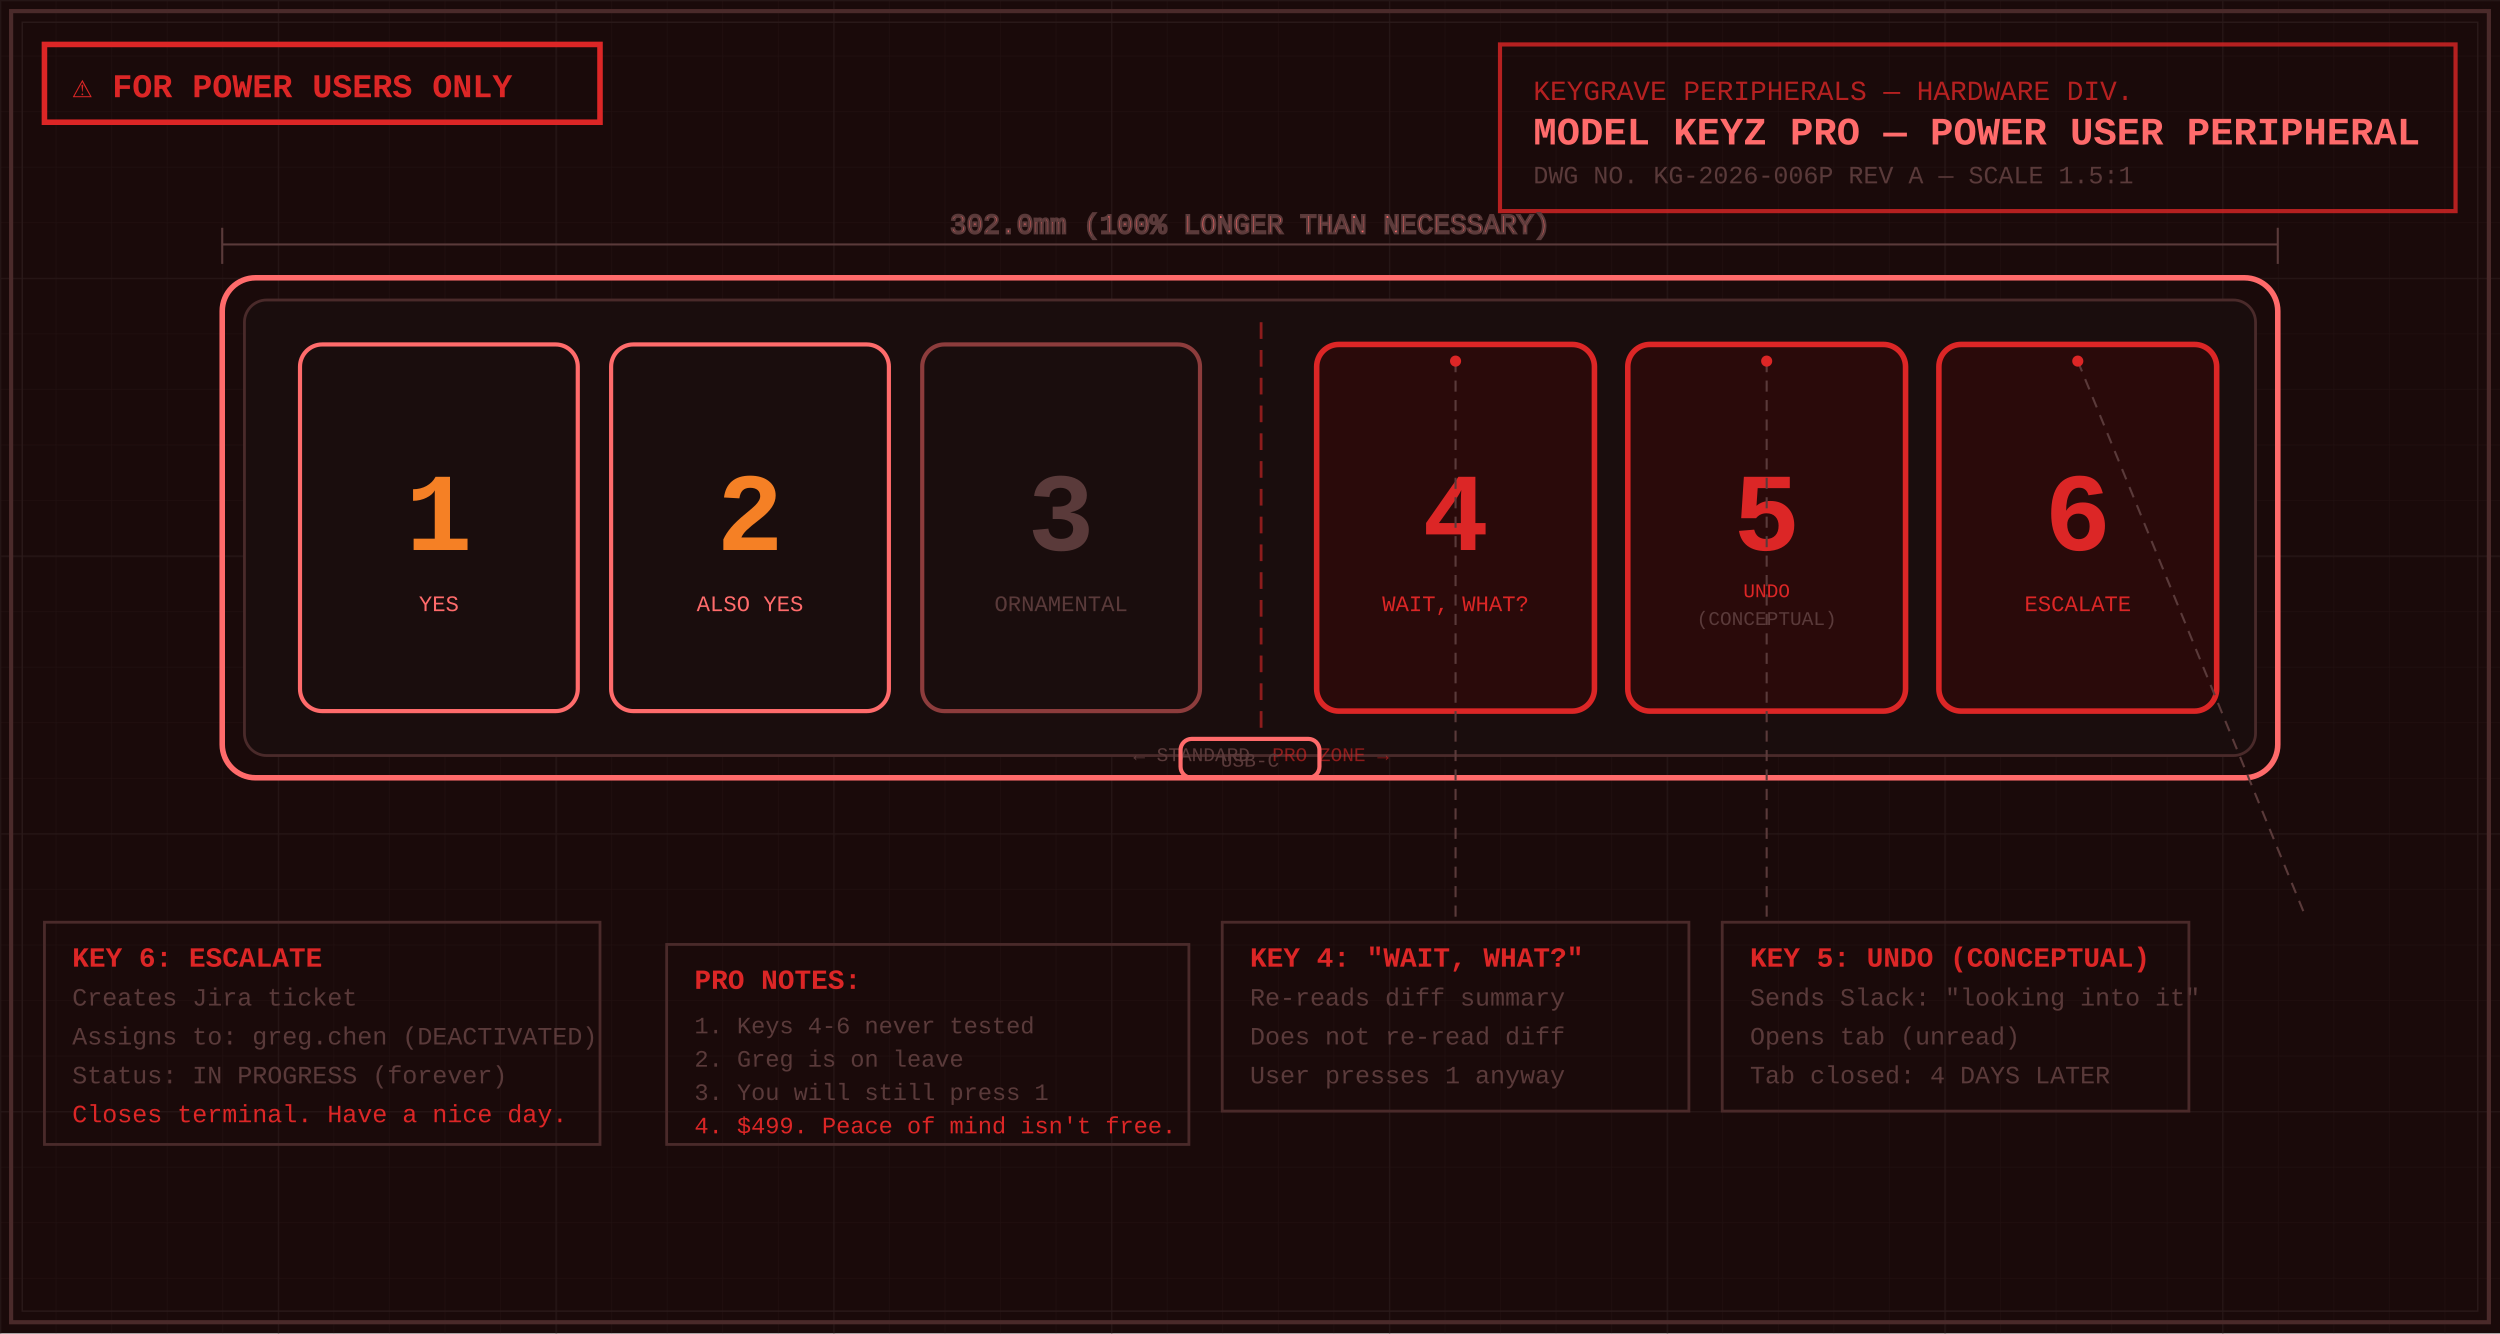
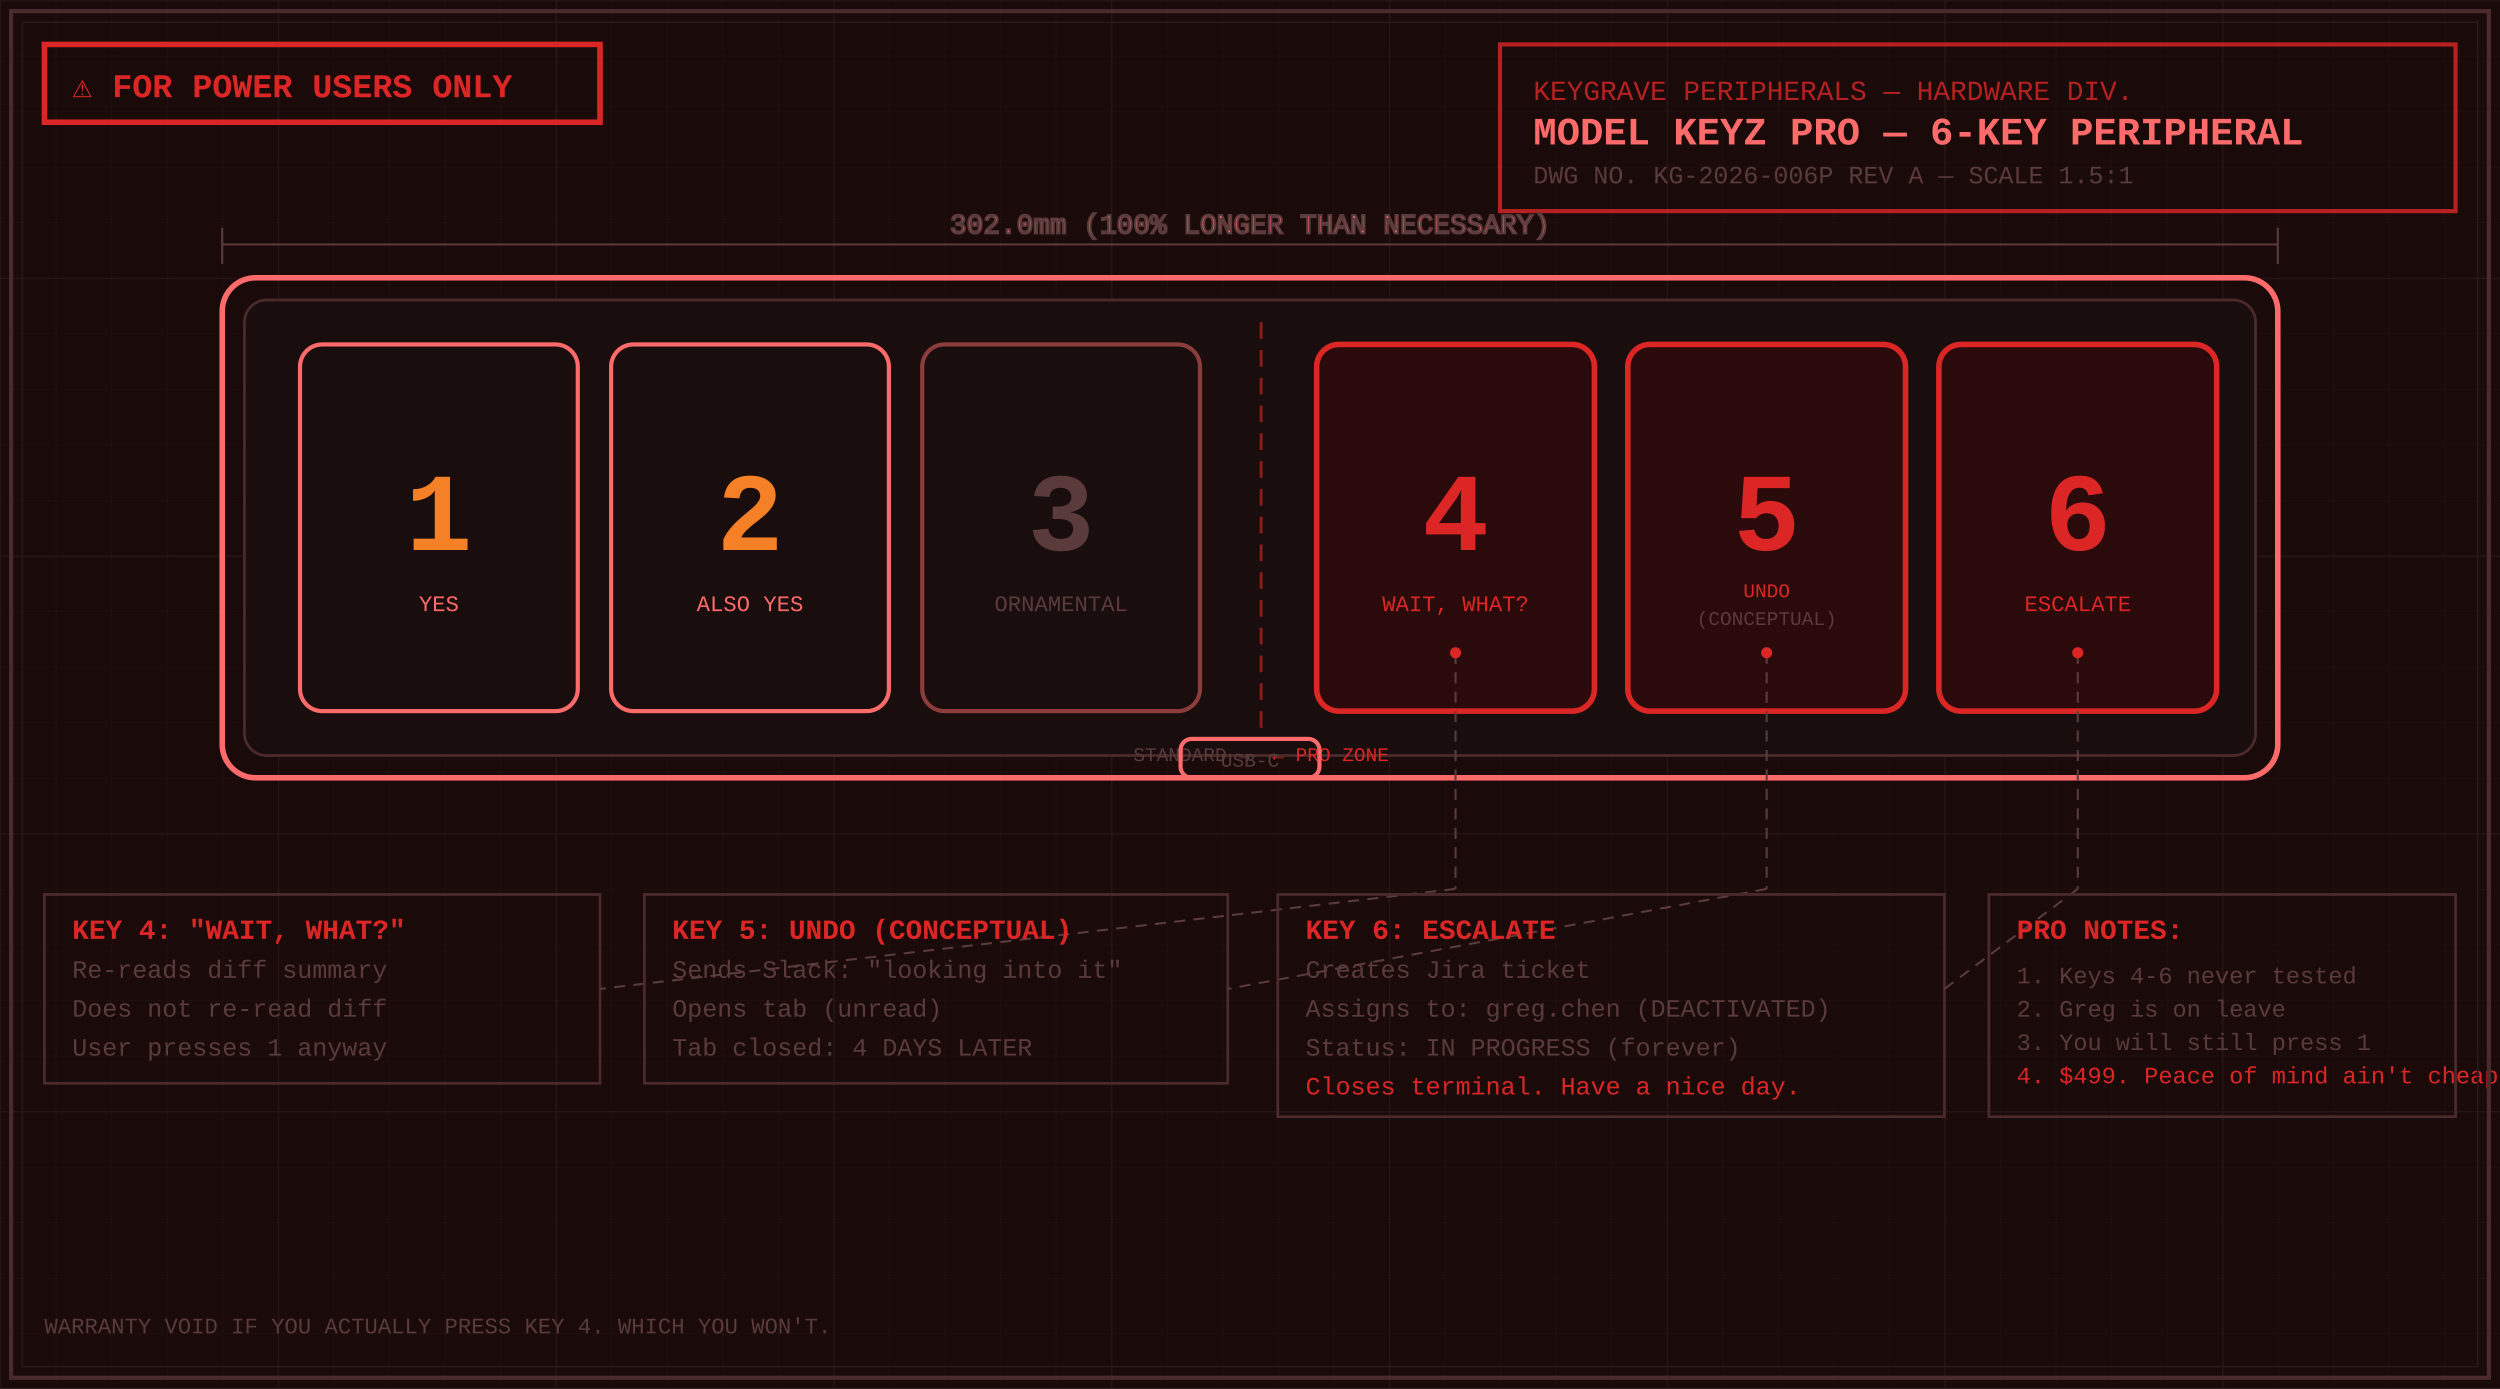
- <svg xmlns="http://www.w3.org/2000/svg" viewBox="0 0 900 480" font-family="'Courier New', monospace">
+ <svg xmlns="http://www.w3.org/2000/svg" viewBox="0 0 900 500" font-family="'Courier New', monospace">
  <defs>
-     <pattern id="grid" width="20" height="20" patternUnits="userSpaceOnUse">
+     <pattern id="pgrid" width="20" height="20" patternUnits="userSpaceOnUse">
      <path d="M 20 0 L 0 0 0 20" fill="none" stroke="#2a1a1a" stroke-width="0.5" opacity="0.4" />
    </pattern>
-     <pattern id="grid-major" width="100" height="100" patternUnits="userSpaceOnUse">
+     <pattern id="pgrid-major" width="100" height="100" patternUnits="userSpaceOnUse">
      <path d="M 100 0 L 0 0 0 100" fill="none" stroke="#2a1a1a" stroke-width="1" opacity="0.6" />
    </pattern>
  </defs>
-   <rect width="900" height="480" fill="#1a0a0a" />
-   <rect width="900" height="480" fill="url(#grid)" />
-   <rect width="900" height="480" fill="url(#grid-major)" />
+   <rect width="900" height="500" fill="#1a0a0a" />
+   <rect width="900" height="500" fill="url(#pgrid)" />
+   <rect width="900" height="500" fill="url(#pgrid-major)" />
  <rect x="540" y="16" width="344" height="60" fill="none" stroke="#dc2626" stroke-width="1.5" opacity="0.8" />
  <text x="552" y="36" fill="#dc2626" font-size="10" opacity="0.8">KEYGRAVE PERIPHERALS — HARDWARE DIV.</text>
-   <text x="552" y="52" fill="#ff6b6b" font-size="14" font-weight="bold">MODEL KEYZ PRO — POWER USER PERIPHERAL</text>
+   <text x="552" y="52" fill="#ff6b6b" font-size="14" font-weight="bold">MODEL KEYZ PRO — 6-KEY PERIPHERAL</text>
  <text x="552" y="66" fill="#5a3a3a" font-size="9">DWG NO. KG-2026-006P REV A — SCALE 1.5:1</text>
  <rect x="16" y="16" width="200" height="28" fill="none" stroke="#dc2626" stroke-width="2" />
  <text x="26" y="35" fill="#dc2626" font-size="12" font-weight="bold">⚠ FOR POWER USERS ONLY</text>
  <g transform="translate(80, 100)">
    <rect x="0" y="0" width="740" height="180" rx="12" fill="none" stroke="#ff6b6b" stroke-width="2" />
    <rect x="8" y="8" width="724" height="164" rx="8" fill="#1a0d0d" stroke="#4a2a2a" stroke-width="1" />
    <line x1="374" y1="16" x2="374" y2="164" stroke="#dc2626" stroke-width="1" stroke-dasharray="6,4" opacity="0.6" />
-     <text x="378" y="174" fill="#dc2626" font-size="7" opacity="0.6">PRO ZONE →</text>
-     <text x="370" y="174" fill="#5a3a3a" font-size="7" text-anchor="end">← STANDARD</text>
+     <text x="370" y="174" fill="#5a3a3a" font-size="7" text-anchor="end">STANDARD →</text>
+     <text x="378" y="174" fill="#dc2626" font-size="7">← PRO ZONE</text>
    <rect x="28" y="24" width="100" height="132" rx="8" fill="#1a0d0d" stroke="#ff6b6b" stroke-width="1.5" />
    <text x="78" y="98" text-anchor="middle" fill="#F58025" font-size="40" font-weight="bold">1</text>
    <text x="78" y="120" text-anchor="middle" fill="#ff6b6b" font-size="8">YES</text>
    <rect x="140" y="24" width="100" height="132" rx="8" fill="#1a0d0d" stroke="#ff6b6b" stroke-width="1.5" />
    <text x="190" y="98" text-anchor="middle" fill="#F58025" font-size="40" font-weight="bold">2</text>
    <text x="190" y="120" text-anchor="middle" fill="#ff6b6b" font-size="8">ALSO YES</text>
    <rect x="252" y="24" width="100" height="132" rx="8" fill="#1a0d0d" stroke="#ff6b6b" stroke-width="1.5" opacity="0.5" />
    <text x="302" y="98" text-anchor="middle" fill="#5a3a3a" font-size="40" font-weight="bold">3</text>
    <text x="302" y="120" text-anchor="middle" fill="#5a3a3a" font-size="8">ORNAMENTAL</text>
    <rect x="394" y="24" width="100" height="132" rx="8" fill="#2a0a0a" stroke="#dc2626" stroke-width="2" />
    <text x="444" y="98" text-anchor="middle" fill="#dc2626" font-size="40" font-weight="bold">4</text>
    <text x="444" y="120" text-anchor="middle" fill="#dc2626" font-size="8">WAIT, WHAT?</text>
    <rect x="506" y="24" width="100" height="132" rx="8" fill="#2a0a0a" stroke="#dc2626" stroke-width="2" />
    <text x="556" y="98" text-anchor="middle" fill="#dc2626" font-size="40" font-weight="bold">5</text>
    <text x="556" y="115" text-anchor="middle" fill="#dc2626" font-size="7">UNDO</text>
    <text x="556" y="125" text-anchor="middle" fill="#5a3a3a" font-size="7">(CONCEPTUAL)</text>
    <rect x="618" y="24" width="100" height="132" rx="8" fill="#2a0a0a" stroke="#dc2626" stroke-width="2" />
    <text x="668" y="98" text-anchor="middle" fill="#dc2626" font-size="40" font-weight="bold">6</text>
    <text x="668" y="120" text-anchor="middle" fill="#dc2626" font-size="8">ESCALATE</text>
    <rect x="345" y="166" width="50" height="14" rx="4" fill="none" stroke="#ff6b6b" stroke-width="1.5" />
    <text x="370" y="176" text-anchor="middle" fill="#5a3a3a" font-size="7">USB-C</text>
  </g>
-   <g fill="#5a3a3a" font-size="9">
-     <line x1="524" y1="130" x2="524" y2="330" stroke="#5a3a3a" stroke-width="0.75" stroke-dasharray="4,3" />
-     <circle cx="524" cy="130" r="2" fill="#dc2626" />
-     <rect x="440" y="332" width="168" height="68" fill="none" stroke="#4a2a2a" stroke-width="1" />
-     <text x="450" y="348" fill="#dc2626" font-size="10" font-weight="bold">KEY 4: "WAIT, WHAT?"</text>
-     <text x="450" y="362" fill="#5a3a3a">Re-reads diff summary</text>
-     <text x="450" y="376" fill="#5a3a3a">Does not re-read diff</text>
-     <text x="450" y="390" fill="#5a3a3a">User presses 1 anyway</text>
-     <line x1="636" y1="130" x2="636" y2="330" stroke="#5a3a3a" stroke-width="0.75" stroke-dasharray="4,3" />
-     <circle cx="636" cy="130" r="2" fill="#dc2626" />
-     <rect x="620" y="332" width="168" height="68" fill="none" stroke="#4a2a2a" stroke-width="1" />
-     <text x="630" y="348" fill="#dc2626" font-size="10" font-weight="bold">KEY 5: UNDO (CONCEPTUAL)</text>
-     <text x="630" y="362" fill="#5a3a3a">Sends Slack: "looking into it"</text>
-     <text x="630" y="376" fill="#5a3a3a">Opens tab (unread)</text>
-     <text x="630" y="390" fill="#5a3a3a">Tab closed: 4 DAYS LATER</text>
-     <line x1="748" y1="130" x2="830" y2="330" stroke="#5a3a3a" stroke-width="0.75" stroke-dasharray="4,3" />
-     <circle cx="748" cy="130" r="2" fill="#dc2626" />
-     <rect x="16" y="332" width="200" height="80" fill="none" stroke="#4a2a2a" stroke-width="1" />
-     <text x="26" y="348" fill="#dc2626" font-size="10" font-weight="bold">KEY 6: ESCALATE</text>
-     <text x="26" y="362" fill="#5a3a3a">Creates Jira ticket</text>
-     <text x="26" y="376" fill="#5a3a3a">Assigns to: greg.chen (DEACTIVATED)</text>
-     <text x="26" y="390" fill="#5a3a3a">Status: IN PROGRESS (forever)</text>
-     <text x="26" y="404" fill="#dc2626">Closes terminal. Have a nice day.</text>
-   </g>
  <g stroke="#5a3a3a" stroke-width="0.75">
    <line x1="80" y1="82" x2="80" y2="95" />
    <line x1="820" y1="82" x2="820" y2="95" />
    <line x1="80" y1="88" x2="820" y2="88" />
    <text x="450" y="84" text-anchor="middle" font-size="10" fill="#ff6b6b" font-family="'Courier New', monospace">302.0mm (100% LONGER THAN NECESSARY)</text>
  </g>
-   <g transform="translate(240, 340)">
-     <rect x="0" y="0" width="188" height="72" fill="none" stroke="#4a2a2a" stroke-width="1" />
+   <g fill="#5a3a3a" font-size="9">
+     <line x1="524" y1="235" x2="524" y2="320" stroke="#5a3a3a" stroke-width="0.75" stroke-dasharray="4,3" />
+     <circle cx="524" cy="235" r="2" fill="#dc2626" />
+     <rect x="16" y="322" width="200" height="68" fill="none" stroke="#4a2a2a" stroke-width="1" />
+     <text x="26" y="338" fill="#dc2626" font-size="10" font-weight="bold">KEY 4: "WAIT, WHAT?"</text>
+     <text x="26" y="352" fill="#5a3a3a">Re-reads diff summary</text>
+     <text x="26" y="366" fill="#5a3a3a">Does not re-read diff</text>
+     <text x="26" y="380" fill="#5a3a3a">User presses 1 anyway</text>
+     <line x1="524" y1="320" x2="216" y2="356" stroke="#5a3a3a" stroke-width="0.75" stroke-dasharray="4,3" />
+     <line x1="636" y1="235" x2="636" y2="320" stroke="#5a3a3a" stroke-width="0.75" stroke-dasharray="4,3" />
+     <circle cx="636" cy="235" r="2" fill="#dc2626" />
+     <rect x="232" y="322" width="210" height="68" fill="none" stroke="#4a2a2a" stroke-width="1" />
+     <text x="242" y="338" fill="#dc2626" font-size="10" font-weight="bold">KEY 5: UNDO (CONCEPTUAL)</text>
+     <text x="242" y="352" fill="#5a3a3a">Sends Slack: "looking into it"</text>
+     <text x="242" y="366" fill="#5a3a3a">Opens tab (unread)</text>
+     <text x="242" y="380" fill="#5a3a3a">Tab closed: 4 DAYS LATER</text>
+     <line x1="636" y1="320" x2="442" y2="356" stroke="#5a3a3a" stroke-width="0.75" stroke-dasharray="4,3" />
+     <line x1="748" y1="235" x2="748" y2="320" stroke="#5a3a3a" stroke-width="0.75" stroke-dasharray="4,3" />
+     <circle cx="748" cy="235" r="2" fill="#dc2626" />
+     <rect x="460" y="322" width="240" height="80" fill="none" stroke="#4a2a2a" stroke-width="1" />
+     <text x="470" y="338" fill="#dc2626" font-size="10" font-weight="bold">KEY 6: ESCALATE</text>
+     <text x="470" y="352" fill="#5a3a3a">Creates Jira ticket</text>
+     <text x="470" y="366" fill="#5a3a3a">Assigns to: greg.chen (DEACTIVATED)</text>
+     <text x="470" y="380" fill="#5a3a3a">Status: IN PROGRESS (forever)</text>
+     <text x="470" y="394" fill="#dc2626">Closes terminal. Have a nice day.</text>
+     <line x1="748" y1="320" x2="700" y2="356" stroke="#5a3a3a" stroke-width="0.75" stroke-dasharray="4,3" />
+   </g>
+   <g transform="translate(716, 322)">
+     <rect x="0" y="0" width="168" height="80" fill="none" stroke="#4a2a2a" stroke-width="1" />
    <text x="10" y="16" fill="#dc2626" font-size="10" font-weight="bold" font-family="'Courier New', monospace">PRO NOTES:</text>
    <text x="10" y="32" fill="#5a3a3a" font-size="8.5" font-family="'Courier New', monospace">1. Keys 4-6 never tested</text>
    <text x="10" y="44" fill="#5a3a3a" font-size="8.5" font-family="'Courier New', monospace">2. Greg is on leave</text>
    <text x="10" y="56" fill="#5a3a3a" font-size="8.5" font-family="'Courier New', monospace">3. You will still press 1</text>
-     <text x="10" y="68" fill="#dc2626" font-size="8.5" font-family="'Courier New', monospace">4. $499. Peace of mind isn't free.</text>
+     <text x="10" y="68" fill="#dc2626" font-size="8.5" font-family="'Courier New', monospace">4. $499. Peace of mind ain't cheap.</text>
  </g>
-   <rect x="4" y="4" width="892" height="472" fill="none" stroke="#4a2a2a" stroke-width="1.5" />
-   <rect x="8" y="8" width="884" height="464" fill="none" stroke="#2a1a1a" stroke-width="0.5" />
+   <text x="16" y="480" fill="#5a3a3a" font-size="8">WARRANTY VOID IF YOU ACTUALLY PRESS KEY 4. WHICH YOU WON'T.</text>
+   <rect x="4" y="4" width="892" height="492" fill="none" stroke="#4a2a2a" stroke-width="1.5" />
+   <rect x="8" y="8" width="884" height="484" fill="none" stroke="#2a1a1a" stroke-width="0.5" />
</svg>
